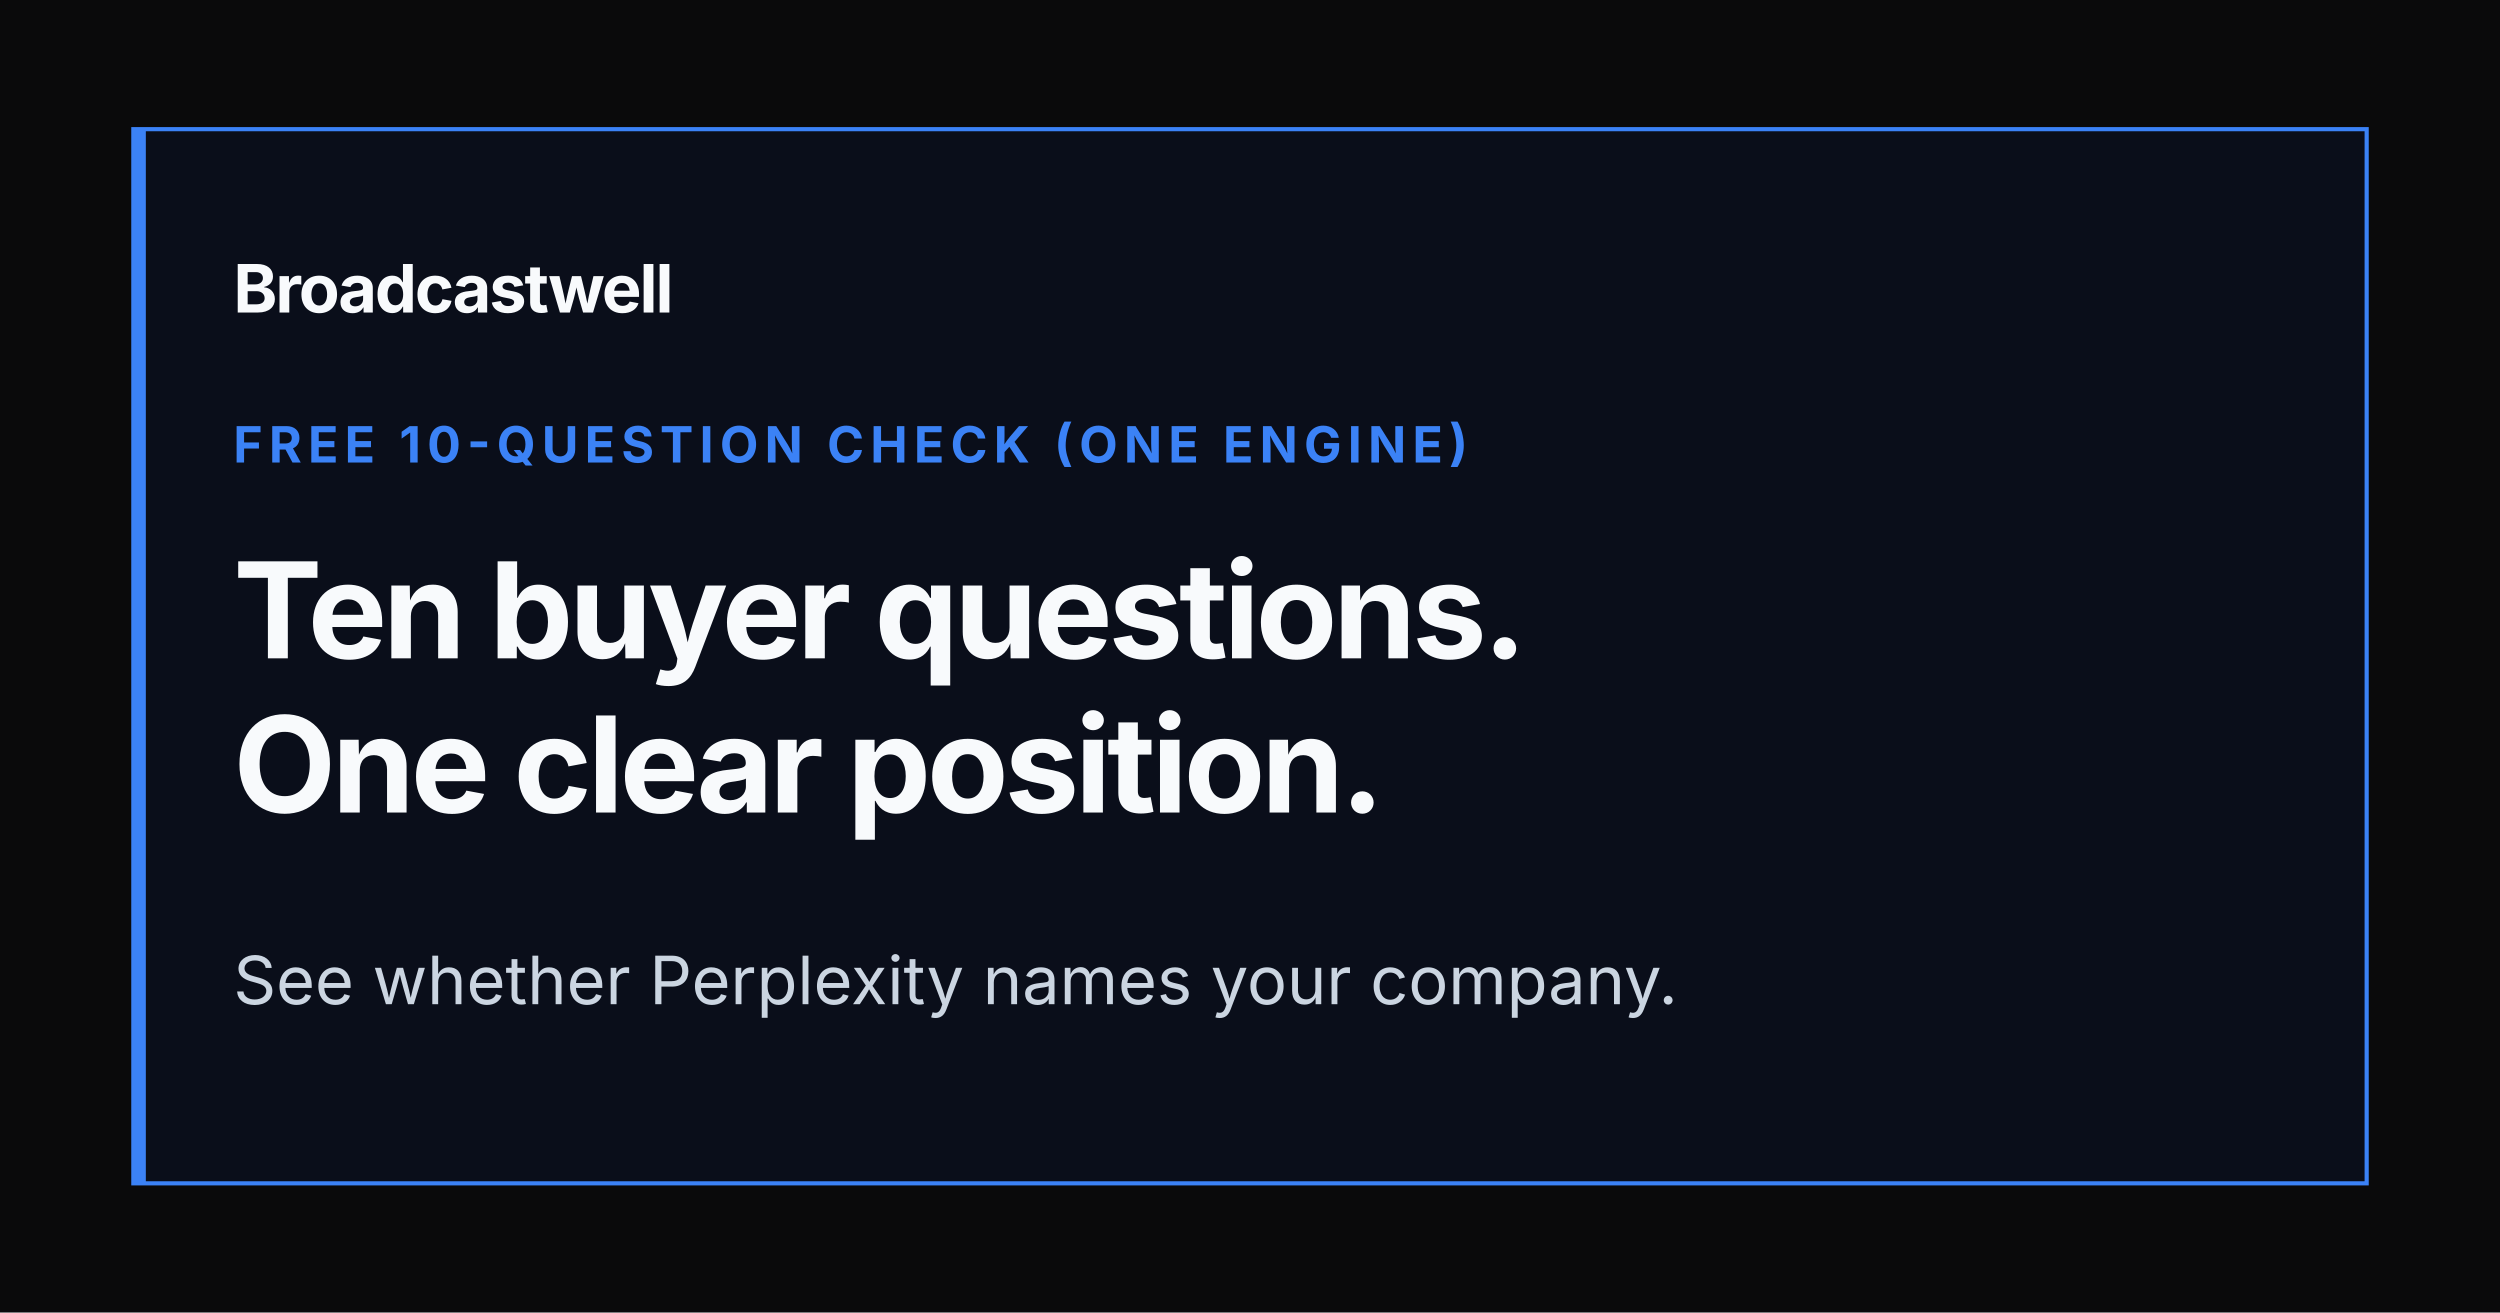
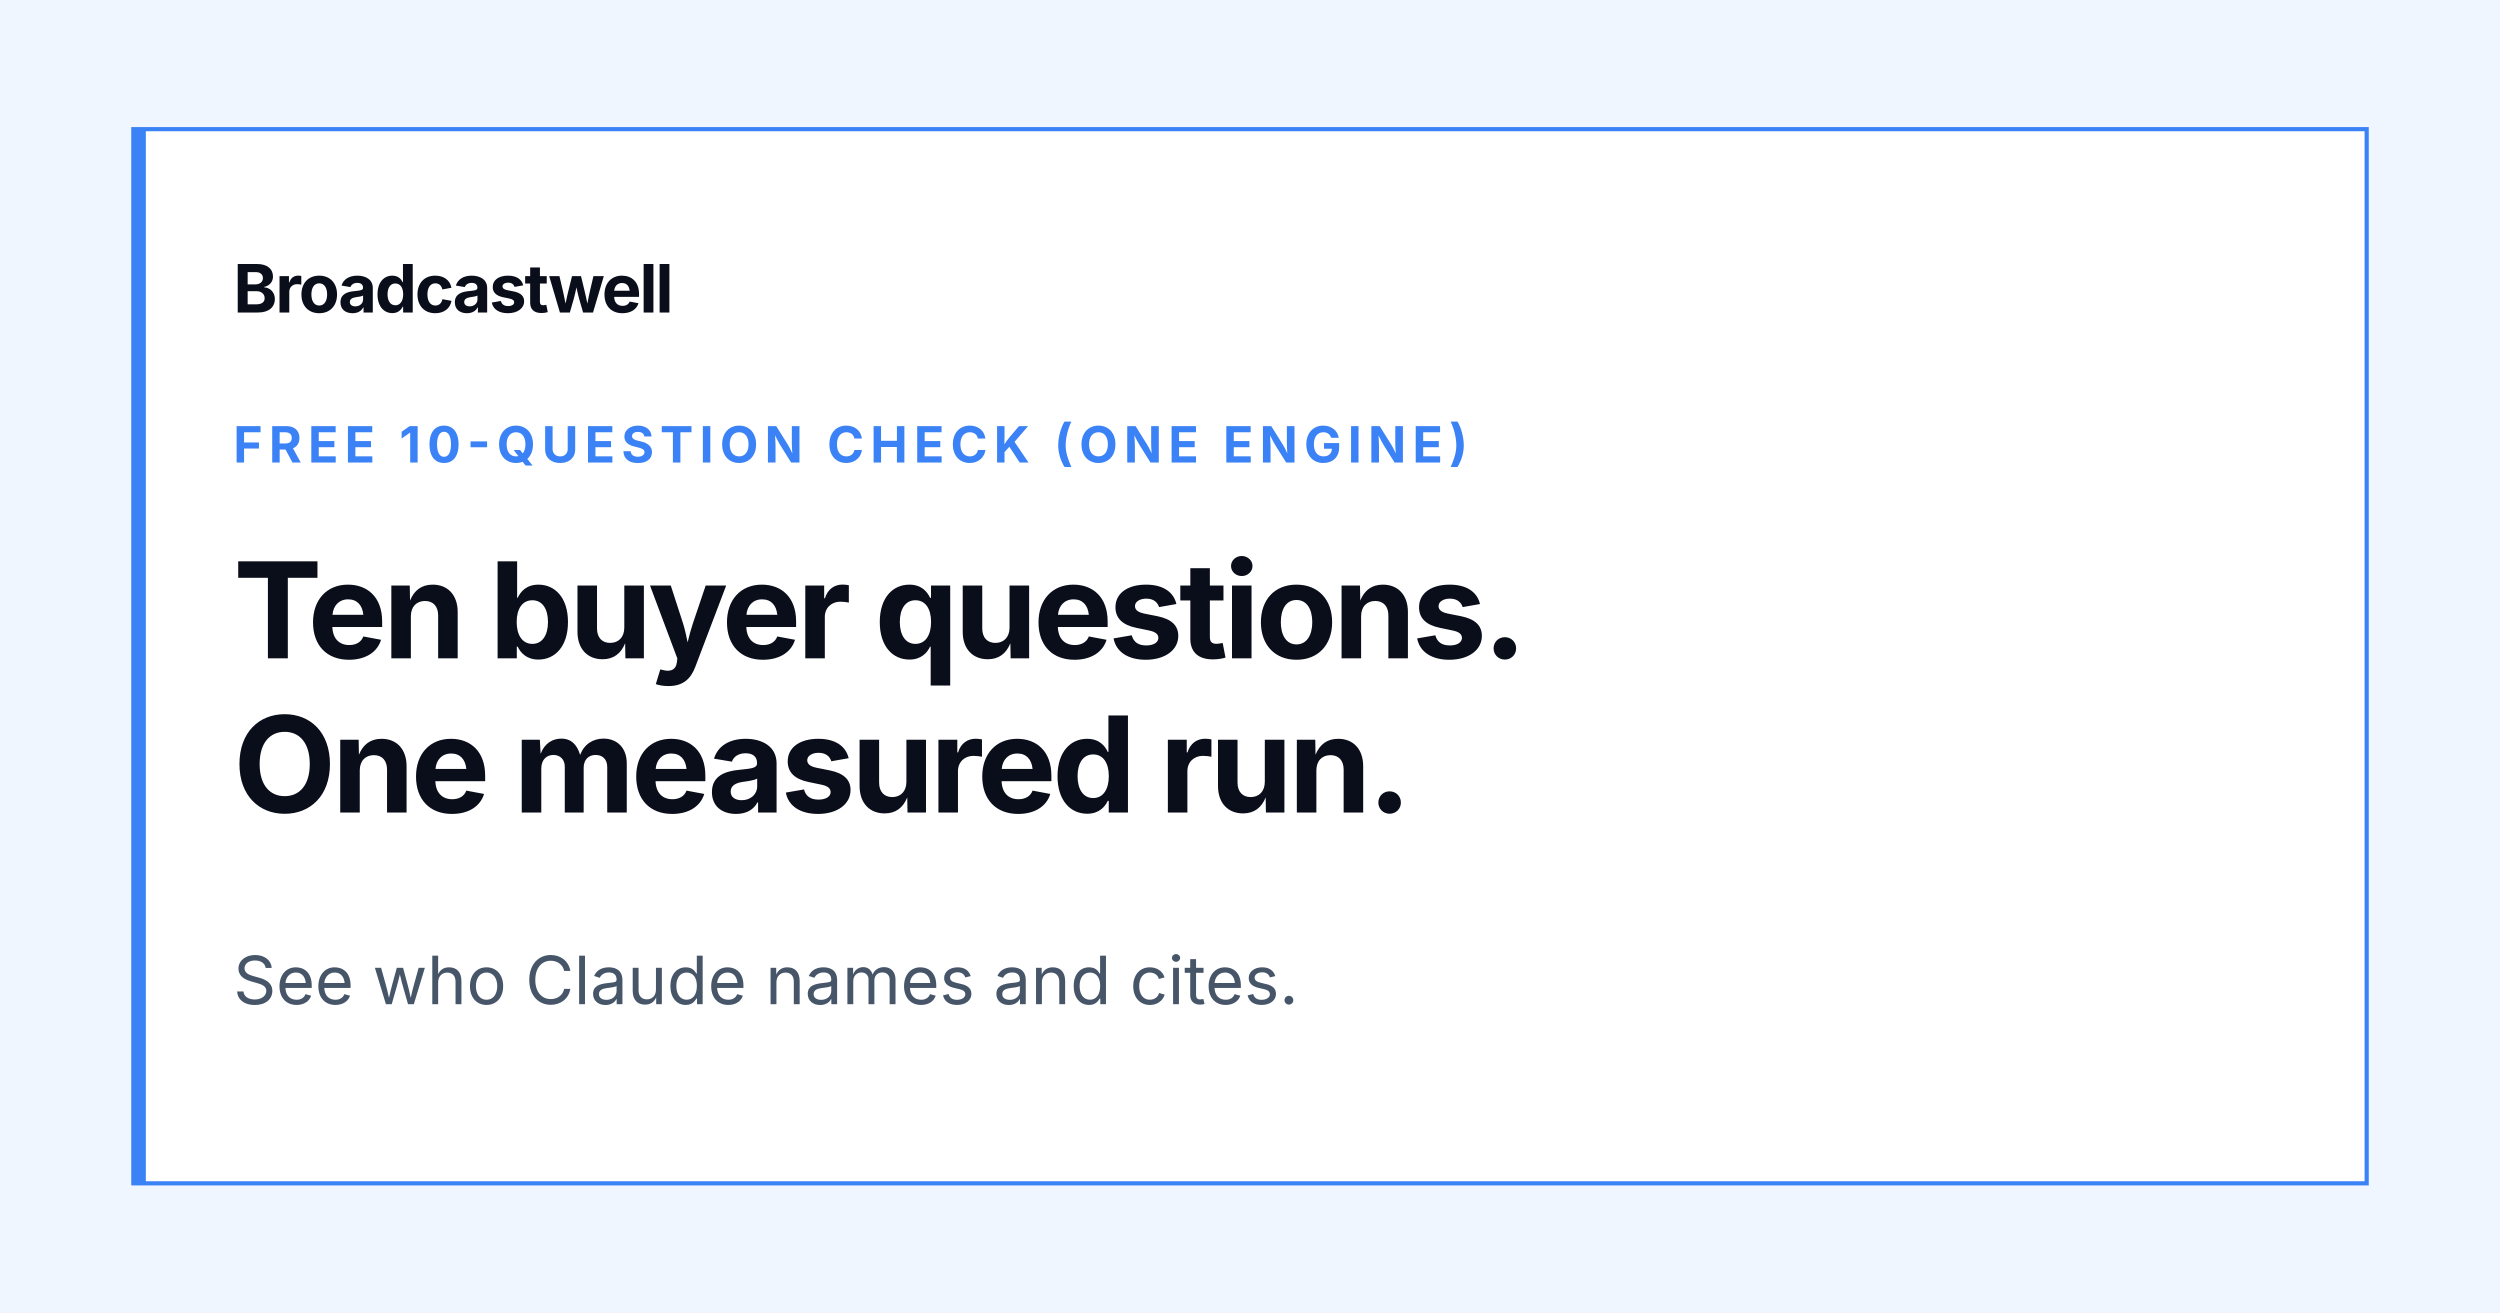
<svg xmlns="http://www.w3.org/2000/svg" width="1200" height="630" viewBox="0 0 1200 630" role="img" aria-labelledby="title desc">
-   <rect width="1200" height="630" fill="#0A0A0B" />
-   <rect x="64" y="62" width="1072" height="506" fill="#0A0E1A" stroke="#3B82F6" stroke-width="2" />
+   <rect width="1200" height="630" fill="#EFF6FF" />
+   <rect x="64" y="62" width="1072" height="506" fill="#FFFFFF" stroke="#3B82F6" stroke-width="2" />
  <rect x="64" y="62" width="6" height="506" fill="#3B82F6" />
-   <text x="112" y="150" fill="#F8FAFC" font-family="Inter, sans-serif" font-size="32" font-weight="700" letter-spacing="-1">Broadcastwell</text>
+   <text x="112" y="150" fill="#0A0E1A" font-family="Inter, sans-serif" font-size="32" font-weight="700" letter-spacing="-1">Broadcastwell</text>
  <text x="112" y="222" fill="#3B82F6" font-family="Inter, sans-serif" font-size="24" font-weight="700" letter-spacing="3">FREE 10-QUESTION CHECK (ONE ENGINE)</text>
-   <text x="112" y="316" fill="#F8FAFC" font-family="Inter, sans-serif" font-size="64" font-weight="700" letter-spacing="-2">Ten buyer questions.</text>
-   <text x="112" y="390" fill="#F8FAFC" font-family="Inter, sans-serif" font-size="64" font-weight="700" letter-spacing="-2">One clear position.</text>
-   <text x="112" y="482" fill="#CBD5E1" font-family="Inter, sans-serif" font-size="32">See whether Perplexity names your company.</text>
+   <text x="112" y="316" fill="#0A0E1A" font-family="Inter, sans-serif" font-size="64" font-weight="700" letter-spacing="-2">Ten buyer questions.</text>
+   <text x="112" y="390" fill="#0A0E1A" font-family="Inter, sans-serif" font-size="64" font-weight="700" letter-spacing="-2">One measured run.</text>
+   <text x="112" y="482" fill="#475569" font-family="Inter, sans-serif" font-size="32">See who Claude names and cites.</text>
</svg>
